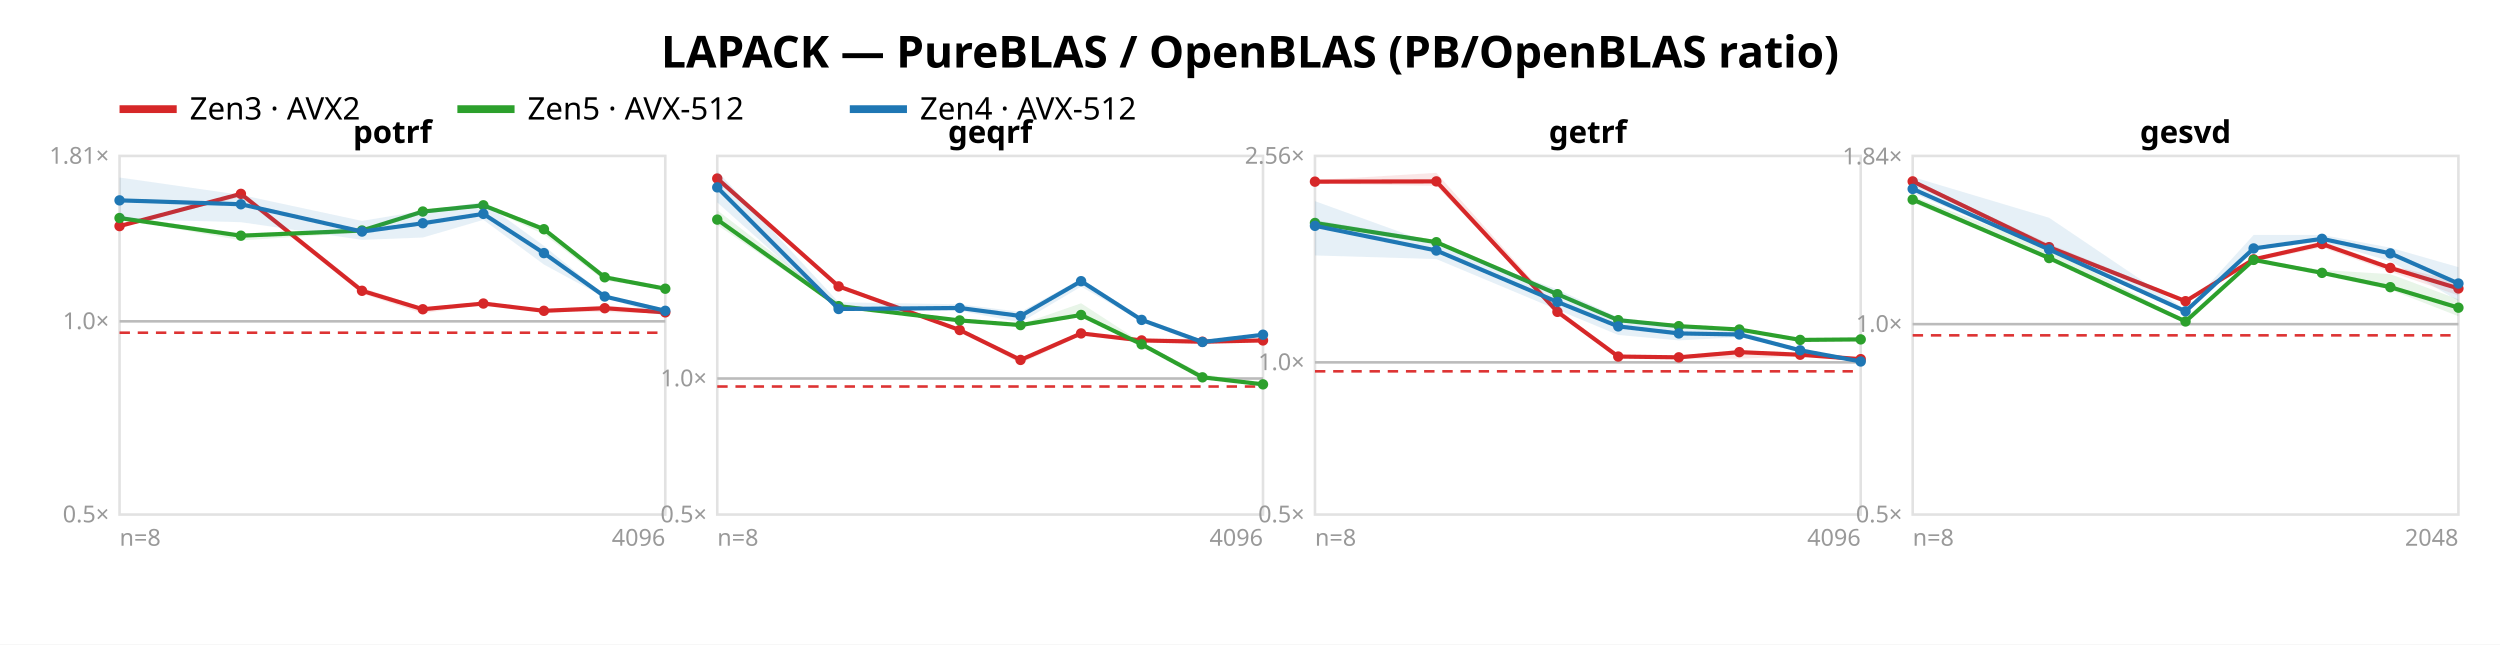
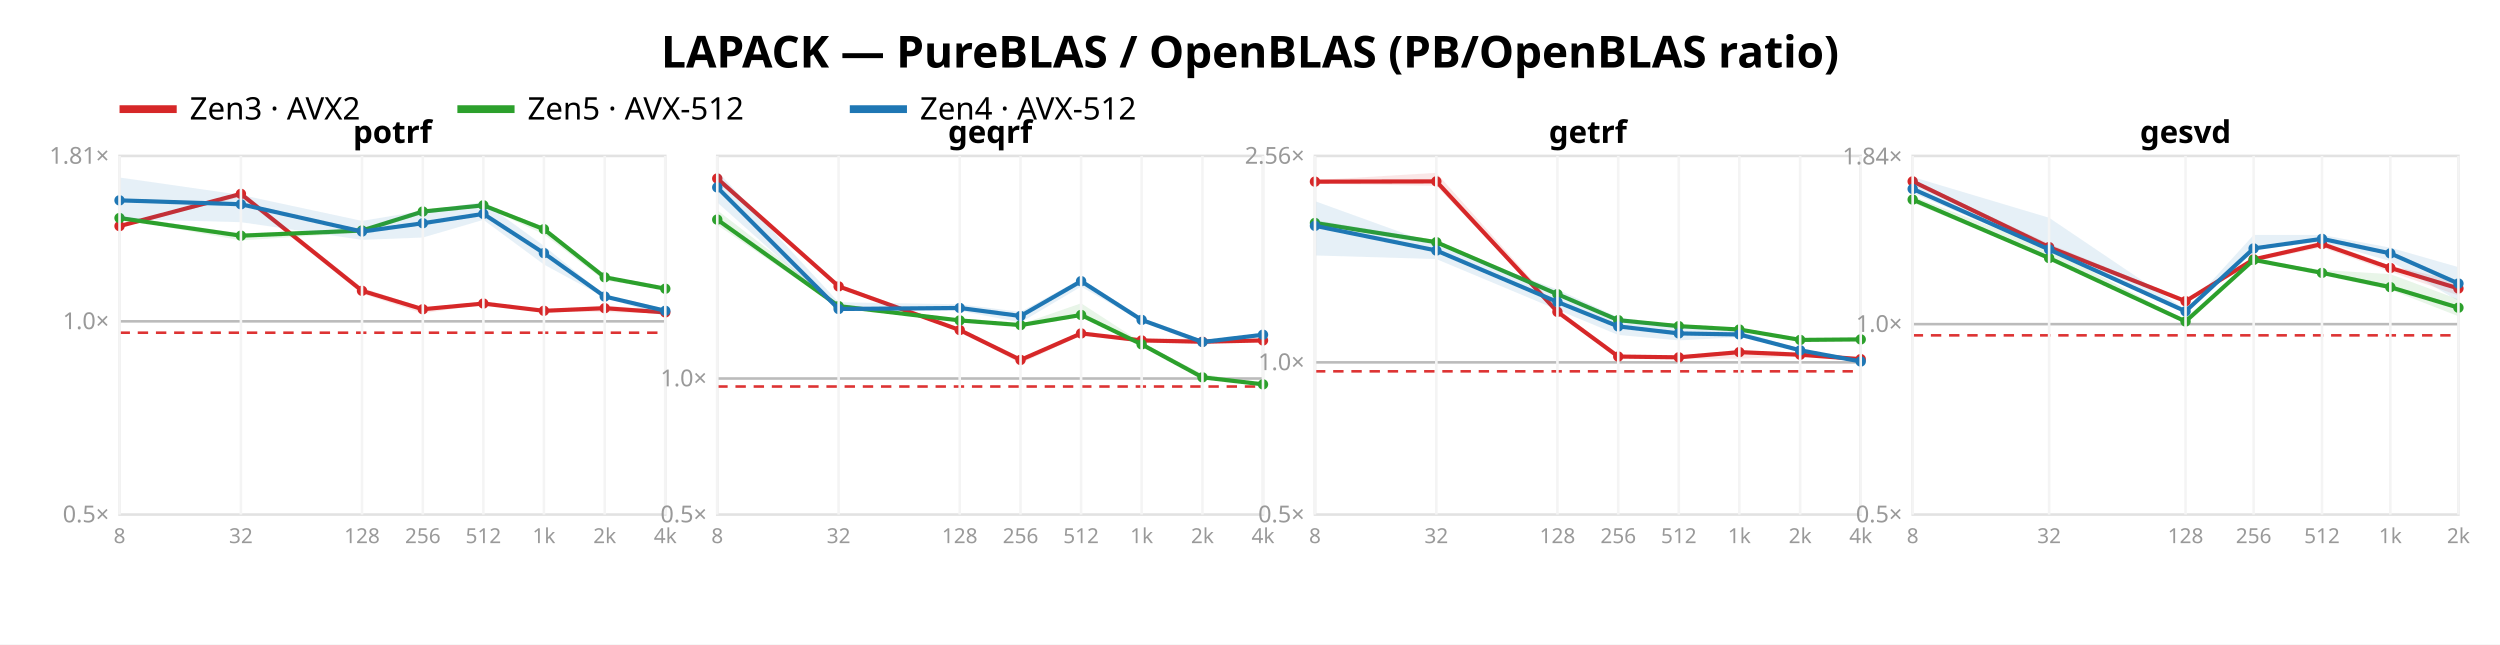
<svg xmlns="http://www.w3.org/2000/svg" width="962" height="248" font-family="sans-serif">
  <rect width="962" height="248" fill="white" />
  <text x="481.0" y="26" text-anchor="middle" font-size="17" font-weight="bold">LAPACK — PureBLAS / OpenBLAS (PB/OpenBLAS ratio)</text>
  <line x1="46" y1="42" x2="68" y2="42" stroke="#d62728" stroke-width="3" />
  <text x="73" y="46" font-size="12">Zen3 · AVX2</text>
  <line x1="176" y1="42" x2="198" y2="42" stroke="#2ca02c" stroke-width="3" />
  <text x="203" y="46" font-size="12">Zen5 · AVX-512</text>
  <line x1="327" y1="42" x2="349" y2="42" stroke="#1f77b4" stroke-width="3" />
  <text x="354" y="46" font-size="12">Zen4 · AVX-512</text>
  <rect x="46" y="60" width="210" height="138" fill="none" stroke="#e2e2e2" />
  <line x1="46" y1="123.648" x2="256" y2="123.648" stroke="#bbb" />
  <line x1="46" y1="128.027" x2="256" y2="128.027" stroke="#d33" stroke-dasharray="4 3" />
  <text x="42" y="201.0" text-anchor="end" font-size="9" fill="#999">0.5×</text>
  <text x="42" y="126.648" text-anchor="end" font-size="9" fill="#999">1.0×</text>
  <text x="42" y="63.003" text-anchor="end" font-size="9" fill="#999">1.81×</text>
  <polygon points="46.0,86.7 92.7,73.9 139.3,110.7 162.7,118.4 186.0,116.6 209.3,119.1 232.7,117.5 256.0,119.6 256.0,120.7 232.7,120.1 209.3,119.9 186.0,117.1 162.7,120.6 139.3,113.0 92.7,75.8 46.0,87.2" fill="#d62728" opacity="0.11" />
  <polyline points="46.0,87.0 92.7,74.6 139.3,111.9 162.7,119.0 186.0,116.8 209.3,119.6 232.7,118.6 256.0,120.2" fill="none" stroke="#d62728" stroke-width="1.6" />
  <circle cx="46.0" cy="87.0" r="2" fill="#d62728" />
  <circle cx="92.7" cy="74.6" r="2" fill="#d62728" />
  <circle cx="139.3" cy="111.9" r="2" fill="#d62728" />
  <circle cx="162.7" cy="119.0" r="2" fill="#d62728" />
  <circle cx="186.0" cy="116.8" r="2" fill="#d62728" />
  <circle cx="209.3" cy="119.6" r="2" fill="#d62728" />
  <circle cx="232.7" cy="118.6" r="2" fill="#d62728" />
  <circle cx="256.0" cy="120.2" r="2" fill="#d62728" />
  <polygon points="46.0,83.0 92.7,89.8 139.3,88.0 162.7,80.5 186.0,78.6 209.3,87.2 232.7,106.2 256.0,110.8 256.0,111.2 232.7,108.0 209.3,90.2 186.0,79.4 162.7,82.2 139.3,89.5 92.7,92.5 46.0,84.2" fill="#2ca02c" opacity="0.11" />
  <polyline points="46.0,83.9 92.7,90.7 139.3,88.7 162.7,81.4 186.0,79.0 209.3,88.2 232.7,106.7 256.0,111.1" fill="none" stroke="#2ca02c" stroke-width="1.6" />
  <circle cx="46.0" cy="83.9" r="2" fill="#2ca02c" />
  <circle cx="92.7" cy="90.7" r="2" fill="#2ca02c" />
  <circle cx="139.3" cy="88.7" r="2" fill="#2ca02c" />
  <circle cx="162.7" cy="81.4" r="2" fill="#2ca02c" />
  <circle cx="186.0" cy="79.0" r="2" fill="#2ca02c" />
  <circle cx="209.3" cy="88.2" r="2" fill="#2ca02c" />
  <circle cx="232.7" cy="106.7" r="2" fill="#2ca02c" />
  <circle cx="256.0" cy="111.1" r="2" fill="#2ca02c" />
  <polygon points="46.0,68.3 92.7,75.0 139.3,85.0 162.7,81.1 186.0,77.7 209.3,94.6 232.7,113.7 256.0,118.8 256.0,121.8 232.7,114.5 209.3,101.8 186.0,84.6 162.7,91.4 139.3,92.3 92.7,85.5 46.0,84.3" fill="#1f77b4" opacity="0.11" />
  <polyline points="46.0,77.1 92.7,78.6 139.3,89.1 162.7,85.9 186.0,82.3 209.3,97.4 232.7,114.1 256.0,119.6" fill="none" stroke="#1f77b4" stroke-width="1.6" />
  <circle cx="46.0" cy="77.1" r="2" fill="#1f77b4" />
  <circle cx="92.7" cy="78.6" r="2" fill="#1f77b4" />
  <circle cx="139.3" cy="89.1" r="2" fill="#1f77b4" />
  <circle cx="162.7" cy="85.9" r="2" fill="#1f77b4" />
  <circle cx="186.0" cy="82.3" r="2" fill="#1f77b4" />
  <circle cx="209.3" cy="97.4" r="2" fill="#1f77b4" />
  <circle cx="232.7" cy="114.1" r="2" fill="#1f77b4" />
  <circle cx="256.0" cy="119.6" r="2" fill="#1f77b4" />
  <text x="151.0" y="55" text-anchor="middle" font-size="12" font-weight="bold">potrf</text>
-   <text x="46" y="210" font-size="9" fill="#999">n=8</text>
-   <text x="256" y="210" text-anchor="end" font-size="9" fill="#999">4096</text>
+   <line x1="46.0" y1="60" x2="46.0" y2="198" stroke="#f4f4f4" />
+   <text x="46.0" y="209" text-anchor="middle" font-size="8" fill="#999">8</text>
+   <line x1="92.7" y1="60" x2="92.7" y2="198" stroke="#f4f4f4" />
+   <text x="92.7" y="209" text-anchor="middle" font-size="8" fill="#999">32</text>
+   <line x1="139.3" y1="60" x2="139.3" y2="198" stroke="#f4f4f4" />
+   <text x="139.3" y="209" text-anchor="middle" font-size="8" fill="#999">128</text>
+   <line x1="162.7" y1="60" x2="162.7" y2="198" stroke="#f4f4f4" />
+   <text x="162.7" y="209" text-anchor="middle" font-size="8" fill="#999">256</text>
+   <line x1="186.0" y1="60" x2="186.0" y2="198" stroke="#f4f4f4" />
+   <text x="186.0" y="209" text-anchor="middle" font-size="8" fill="#999">512</text>
+   <line x1="209.3" y1="60" x2="209.3" y2="198" stroke="#f4f4f4" />
+   <text x="209.3" y="209" text-anchor="middle" font-size="8" fill="#999">1k</text>
+   <line x1="232.7" y1="60" x2="232.7" y2="198" stroke="#f4f4f4" />
+   <text x="232.7" y="209" text-anchor="middle" font-size="8" fill="#999">2k</text>
+   <line x1="256.0" y1="60" x2="256.0" y2="198" stroke="#f4f4f4" />
+   <text x="256.0" y="209" text-anchor="middle" font-size="8" fill="#999">4k</text>
  <rect x="276" y="60" width="210" height="138" fill="none" stroke="#e2e2e2" />
  <line x1="276" y1="145.65" x2="486" y2="145.65" stroke="#bbb" />
  <line x1="276" y1="148.733" x2="486" y2="148.733" stroke="#d33" stroke-dasharray="4 3" />
  <text x="272" y="201.0" text-anchor="end" font-size="9" fill="#999">0.5×</text>
  <text x="272" y="148.65" text-anchor="end" font-size="9" fill="#999">1.0×</text>
  <polygon points="276.0,67.5 322.7,109.3 369.3,126.8 392.7,138.0 416.0,128.1 439.3,130.4 462.7,130.3 486.0,131.0 486.0,131.1 462.7,132.2 439.3,131.7 416.0,129.1 392.7,139.9 369.3,127.4 322.7,110.4 276.0,69.9" fill="#d62728" opacity="0.11" />
  <polyline points="276.0,68.7 322.7,110.2 369.3,127.0 392.7,138.5 416.0,128.3 439.3,131.0 462.7,131.5 486.0,131.0" fill="none" stroke="#d62728" stroke-width="1.6" />
  <circle cx="276.0" cy="68.7" r="2" fill="#d62728" />
  <circle cx="322.7" cy="110.2" r="2" fill="#d62728" />
  <circle cx="369.3" cy="127.0" r="2" fill="#d62728" />
  <circle cx="392.7" cy="138.5" r="2" fill="#d62728" />
  <circle cx="416.0" cy="128.3" r="2" fill="#d62728" />
  <circle cx="439.3" cy="131.0" r="2" fill="#d62728" />
  <circle cx="462.7" cy="131.5" r="2" fill="#d62728" />
  <circle cx="486.0" cy="131.0" r="2" fill="#d62728" />
  <polygon points="276.0,80.9 322.7,116.9 369.3,122.8 392.7,124.8 416.0,116.7 439.3,131.8 462.7,143.9 486.0,147.8 486.0,148.0 462.7,145.4 439.3,133.0 416.0,121.5 392.7,125.4 369.3,123.7 322.7,118.3 276.0,86.6" fill="#2ca02c" opacity="0.11" />
  <polyline points="276.0,84.5 322.7,117.8 369.3,123.3 392.7,125.1 416.0,121.2 439.3,132.5 462.7,145.2 486.0,147.9" fill="none" stroke="#2ca02c" stroke-width="1.6" />
  <circle cx="276.0" cy="84.5" r="2" fill="#2ca02c" />
  <circle cx="322.7" cy="117.8" r="2" fill="#2ca02c" />
  <circle cx="369.3" cy="123.3" r="2" fill="#2ca02c" />
  <circle cx="392.7" cy="125.1" r="2" fill="#2ca02c" />
  <circle cx="416.0" cy="121.2" r="2" fill="#2ca02c" />
  <circle cx="439.3" cy="132.5" r="2" fill="#2ca02c" />
  <circle cx="462.7" cy="145.2" r="2" fill="#2ca02c" />
  <circle cx="486.0" cy="147.9" r="2" fill="#2ca02c" />
  <polygon points="276.0,65.8 322.7,116.3 369.3,117.1 392.7,120.0 416.0,107.3 439.3,122.7 462.7,130.8 486.0,128.6 486.0,129.0 462.7,132.9 439.3,123.7 416.0,110.3 392.7,124.1 369.3,119.6 322.7,119.6 276.0,77.9" fill="#1f77b4" opacity="0.11" />
  <polyline points="276.0,72.1 322.7,118.9 369.3,118.5 392.7,121.6 416.0,108.2 439.3,123.1 462.7,131.6 486.0,128.8" fill="none" stroke="#1f77b4" stroke-width="1.6" />
  <circle cx="276.0" cy="72.1" r="2" fill="#1f77b4" />
  <circle cx="322.7" cy="118.9" r="2" fill="#1f77b4" />
  <circle cx="369.3" cy="118.5" r="2" fill="#1f77b4" />
  <circle cx="392.7" cy="121.6" r="2" fill="#1f77b4" />
  <circle cx="416.0" cy="108.2" r="2" fill="#1f77b4" />
  <circle cx="439.3" cy="123.1" r="2" fill="#1f77b4" />
  <circle cx="462.7" cy="131.6" r="2" fill="#1f77b4" />
  <circle cx="486.0" cy="128.8" r="2" fill="#1f77b4" />
  <text x="381.0" y="55" text-anchor="middle" font-size="12" font-weight="bold">geqrf</text>
-   <text x="276" y="210" font-size="9" fill="#999">n=8</text>
-   <text x="486" y="210" text-anchor="end" font-size="9" fill="#999">4096</text>
+   <line x1="276.0" y1="60" x2="276.0" y2="198" stroke="#f4f4f4" />
+   <text x="276.0" y="209" text-anchor="middle" font-size="8" fill="#999">8</text>
+   <line x1="322.7" y1="60" x2="322.7" y2="198" stroke="#f4f4f4" />
+   <text x="322.7" y="209" text-anchor="middle" font-size="8" fill="#999">32</text>
+   <line x1="369.3" y1="60" x2="369.3" y2="198" stroke="#f4f4f4" />
+   <text x="369.3" y="209" text-anchor="middle" font-size="8" fill="#999">128</text>
+   <line x1="392.7" y1="60" x2="392.7" y2="198" stroke="#f4f4f4" />
+   <text x="392.7" y="209" text-anchor="middle" font-size="8" fill="#999">256</text>
+   <line x1="416.0" y1="60" x2="416.0" y2="198" stroke="#f4f4f4" />
+   <text x="416.0" y="209" text-anchor="middle" font-size="8" fill="#999">512</text>
+   <line x1="439.3" y1="60" x2="439.3" y2="198" stroke="#f4f4f4" />
+   <text x="439.3" y="209" text-anchor="middle" font-size="8" fill="#999">1k</text>
+   <line x1="462.7" y1="60" x2="462.7" y2="198" stroke="#f4f4f4" />
+   <text x="462.7" y="209" text-anchor="middle" font-size="8" fill="#999">2k</text>
+   <line x1="486.0" y1="60" x2="486.0" y2="198" stroke="#f4f4f4" />
+   <text x="486.0" y="209" text-anchor="middle" font-size="8" fill="#999">4k</text>
  <rect x="506" y="60" width="210" height="138" fill="none" stroke="#e2e2e2" />
  <line x1="506" y1="139.436" x2="716" y2="139.436" stroke="#bbb" />
  <line x1="506" y1="142.885" x2="716" y2="142.885" stroke="#d33" stroke-dasharray="4 3" />
  <text x="502" y="201.0" text-anchor="end" font-size="9" fill="#999">0.5×</text>
  <text x="502" y="142.436" text-anchor="end" font-size="9" fill="#999">1.0×</text>
  <text x="502" y="63.015" text-anchor="end" font-size="9" fill="#999">2.56×</text>
  <polygon points="506.0,69.3 552.7,66.5 599.3,118.7 622.7,136.6 646.0,136.8 669.3,134.7 692.7,136.1 716.0,137.6 716.0,138.5 692.7,137.2 669.3,138.0 646.0,138.1 622.7,137.7 599.3,120.3 552.7,71.5 506.0,70.7" fill="#d62728" opacity="0.11" />
  <polyline points="506.0,69.9 552.7,69.8 599.3,120.0 622.7,137.2 646.0,137.5 669.3,135.5 692.7,136.5 716.0,138.2" fill="none" stroke="#d62728" stroke-width="1.6" />
  <circle cx="506.0" cy="69.9" r="2" fill="#d62728" />
  <circle cx="552.7" cy="69.8" r="2" fill="#d62728" />
  <circle cx="599.3" cy="120.0" r="2" fill="#d62728" />
  <circle cx="622.7" cy="137.2" r="2" fill="#d62728" />
  <circle cx="646.0" cy="137.5" r="2" fill="#d62728" />
  <circle cx="669.3" cy="135.5" r="2" fill="#d62728" />
  <circle cx="692.7" cy="136.5" r="2" fill="#d62728" />
  <circle cx="716.0" cy="138.2" r="2" fill="#d62728" />
  <polygon points="506.0,84.7 552.7,92.4 599.3,112.9 622.7,122.8 646.0,125.4 669.3,126.1 692.7,130.5 716.0,130.5 716.0,130.7 692.7,131.0 669.3,127.1 646.0,125.7 622.7,123.8 599.3,113.7 552.7,94.1 506.0,86.4" fill="#2ca02c" opacity="0.11" />
  <polyline points="506.0,85.8 552.7,93.2 599.3,113.2 622.7,123.2 646.0,125.5 669.3,126.8 692.7,130.8 716.0,130.6" fill="none" stroke="#2ca02c" stroke-width="1.6" />
  <circle cx="506.0" cy="85.8" r="2" fill="#2ca02c" />
  <circle cx="552.7" cy="93.2" r="2" fill="#2ca02c" />
  <circle cx="599.3" cy="113.2" r="2" fill="#2ca02c" />
  <circle cx="622.7" cy="123.2" r="2" fill="#2ca02c" />
  <circle cx="646.0" cy="125.5" r="2" fill="#2ca02c" />
  <circle cx="669.3" cy="126.8" r="2" fill="#2ca02c" />
  <circle cx="692.7" cy="130.8" r="2" fill="#2ca02c" />
  <circle cx="716.0" cy="130.6" r="2" fill="#2ca02c" />
  <polygon points="506.0,77.4 552.7,94.3 599.3,111.4 622.7,122.1 646.0,125.7 669.3,127.4 692.7,134.2 716.0,138.8 716.0,139.3 692.7,135.2 669.3,129.7 646.0,131.0 622.7,128.9 599.3,119.2 552.7,99.7 506.0,98.3" fill="#1f77b4" opacity="0.11" />
  <polyline points="506.0,86.9 552.7,96.4 599.3,116.2 622.7,125.6 646.0,128.3 669.3,128.7 692.7,134.8 716.0,139.1" fill="none" stroke="#1f77b4" stroke-width="1.6" />
  <circle cx="506.0" cy="86.9" r="2" fill="#1f77b4" />
  <circle cx="552.7" cy="96.4" r="2" fill="#1f77b4" />
  <circle cx="599.3" cy="116.2" r="2" fill="#1f77b4" />
  <circle cx="622.7" cy="125.6" r="2" fill="#1f77b4" />
  <circle cx="646.0" cy="128.3" r="2" fill="#1f77b4" />
  <circle cx="669.3" cy="128.7" r="2" fill="#1f77b4" />
  <circle cx="692.7" cy="134.8" r="2" fill="#1f77b4" />
  <circle cx="716.0" cy="139.1" r="2" fill="#1f77b4" />
  <text x="611.0" y="55" text-anchor="middle" font-size="12" font-weight="bold">getrf</text>
-   <text x="506" y="210" font-size="9" fill="#999">n=8</text>
-   <text x="716" y="210" text-anchor="end" font-size="9" fill="#999">4096</text>
+   <line x1="506.0" y1="60" x2="506.0" y2="198" stroke="#f4f4f4" />
+   <text x="506.0" y="209" text-anchor="middle" font-size="8" fill="#999">8</text>
+   <line x1="552.7" y1="60" x2="552.7" y2="198" stroke="#f4f4f4" />
+   <text x="552.7" y="209" text-anchor="middle" font-size="8" fill="#999">32</text>
+   <line x1="599.3" y1="60" x2="599.3" y2="198" stroke="#f4f4f4" />
+   <text x="599.3" y="209" text-anchor="middle" font-size="8" fill="#999">128</text>
+   <line x1="622.7" y1="60" x2="622.7" y2="198" stroke="#f4f4f4" />
+   <text x="622.7" y="209" text-anchor="middle" font-size="8" fill="#999">256</text>
+   <line x1="646.0" y1="60" x2="646.0" y2="198" stroke="#f4f4f4" />
+   <text x="646.0" y="209" text-anchor="middle" font-size="8" fill="#999">512</text>
+   <line x1="669.3" y1="60" x2="669.3" y2="198" stroke="#f4f4f4" />
+   <text x="669.3" y="209" text-anchor="middle" font-size="8" fill="#999">1k</text>
+   <line x1="692.7" y1="60" x2="692.7" y2="198" stroke="#f4f4f4" />
+   <text x="692.7" y="209" text-anchor="middle" font-size="8" fill="#999">2k</text>
+   <line x1="716.0" y1="60" x2="716.0" y2="198" stroke="#f4f4f4" />
+   <text x="716.0" y="209" text-anchor="middle" font-size="8" fill="#999">4k</text>
  <rect x="736" y="60" width="210" height="138" fill="none" stroke="#e2e2e2" />
  <line x1="736" y1="124.726" x2="946" y2="124.726" stroke="#bbb" />
  <line x1="736" y1="129.041" x2="946" y2="129.041" stroke="#d33" stroke-dasharray="4 3" />
  <text x="732" y="201.0" text-anchor="end" font-size="9" fill="#999">0.5×</text>
  <text x="732" y="127.726" text-anchor="end" font-size="9" fill="#999">1.0×</text>
  <text x="732" y="63.266" text-anchor="end" font-size="9" fill="#999">1.84×</text>
  <polygon points="736.0,69.3 788.5,93.8 841.0,115.4 867.2,99.4 893.5,92.7 919.8,102.2 946.0,108.3 946.0,113.7 919.8,104.6 893.5,95.2 867.2,100.7 841.0,116.1 788.5,95.4 736.0,70.1" fill="#d62728" opacity="0.11" />
  <polyline points="736.0,69.8 788.5,95.1 841.0,115.9 867.2,99.8 893.5,93.9 919.8,103.1 946.0,111.0" fill="none" stroke="#d62728" stroke-width="1.6" />
  <circle cx="736.0" cy="69.8" r="2" fill="#d62728" />
  <circle cx="788.5" cy="95.1" r="2" fill="#d62728" />
  <circle cx="841.0" cy="115.9" r="2" fill="#d62728" />
  <circle cx="867.2" cy="99.8" r="2" fill="#d62728" />
  <circle cx="893.5" cy="93.9" r="2" fill="#d62728" />
  <circle cx="919.8" cy="103.1" r="2" fill="#d62728" />
  <circle cx="946.0" cy="111.0" r="2" fill="#d62728" />
  <polygon points="736.0,75.5 788.5,95.8 841.0,123.4 867.2,99.8 893.5,103.9 919.8,105.5 946.0,115.2 946.0,121.7 919.8,111.5 893.5,105.9 867.2,100.7 841.0,123.9 788.5,99.8 736.0,78.0" fill="#2ca02c" opacity="0.11" />
  <polyline points="736.0,76.8 788.5,99.3 841.0,123.7 867.2,100.0 893.5,105.0 919.8,110.5 946.0,118.4" fill="none" stroke="#2ca02c" stroke-width="1.6" />
  <circle cx="736.0" cy="76.8" r="2" fill="#2ca02c" />
  <circle cx="788.5" cy="99.3" r="2" fill="#2ca02c" />
  <circle cx="841.0" cy="123.7" r="2" fill="#2ca02c" />
  <circle cx="867.2" cy="100.0" r="2" fill="#2ca02c" />
  <circle cx="893.5" cy="105.0" r="2" fill="#2ca02c" />
  <circle cx="919.8" cy="110.5" r="2" fill="#2ca02c" />
  <circle cx="946.0" cy="118.4" r="2" fill="#2ca02c" />
  <polygon points="736.0,68.1 788.5,83.8 841.0,119.2 867.2,90.4 893.5,90.4 919.8,95.3 946.0,102.8 946.0,115.8 919.8,100.5 893.5,93.0 867.2,96.0 841.0,120.3 788.5,96.4 736.0,74.3" fill="#1f77b4" opacity="0.11" />
  <polyline points="736.0,72.7 788.5,96.0 841.0,119.8 867.2,95.6 893.5,91.9 919.8,97.5 946.0,109.1" fill="none" stroke="#1f77b4" stroke-width="1.6" />
  <circle cx="736.0" cy="72.7" r="2" fill="#1f77b4" />
  <circle cx="788.5" cy="96.0" r="2" fill="#1f77b4" />
  <circle cx="841.0" cy="119.8" r="2" fill="#1f77b4" />
  <circle cx="867.2" cy="95.6" r="2" fill="#1f77b4" />
  <circle cx="893.5" cy="91.9" r="2" fill="#1f77b4" />
  <circle cx="919.8" cy="97.5" r="2" fill="#1f77b4" />
  <circle cx="946.0" cy="109.1" r="2" fill="#1f77b4" />
  <text x="841.0" y="55" text-anchor="middle" font-size="12" font-weight="bold">gesvd</text>
-   <text x="736" y="210" font-size="9" fill="#999">n=8</text>
-   <text x="946" y="210" text-anchor="end" font-size="9" fill="#999">2048</text>
+   <line x1="736.0" y1="60" x2="736.0" y2="198" stroke="#f4f4f4" />
+   <text x="736.0" y="209" text-anchor="middle" font-size="8" fill="#999">8</text>
+   <line x1="788.5" y1="60" x2="788.5" y2="198" stroke="#f4f4f4" />
+   <text x="788.5" y="209" text-anchor="middle" font-size="8" fill="#999">32</text>
+   <line x1="841.0" y1="60" x2="841.0" y2="198" stroke="#f4f4f4" />
+   <text x="841.0" y="209" text-anchor="middle" font-size="8" fill="#999">128</text>
+   <line x1="867.2" y1="60" x2="867.2" y2="198" stroke="#f4f4f4" />
+   <text x="867.2" y="209" text-anchor="middle" font-size="8" fill="#999">256</text>
+   <line x1="893.5" y1="60" x2="893.5" y2="198" stroke="#f4f4f4" />
+   <text x="893.5" y="209" text-anchor="middle" font-size="8" fill="#999">512</text>
+   <line x1="919.8" y1="60" x2="919.8" y2="198" stroke="#f4f4f4" />
+   <text x="919.8" y="209" text-anchor="middle" font-size="8" fill="#999">1k</text>
+   <line x1="946.0" y1="60" x2="946.0" y2="198" stroke="#f4f4f4" />
+   <text x="946.0" y="209" text-anchor="middle" font-size="8" fill="#999">2k</text>
</svg>
